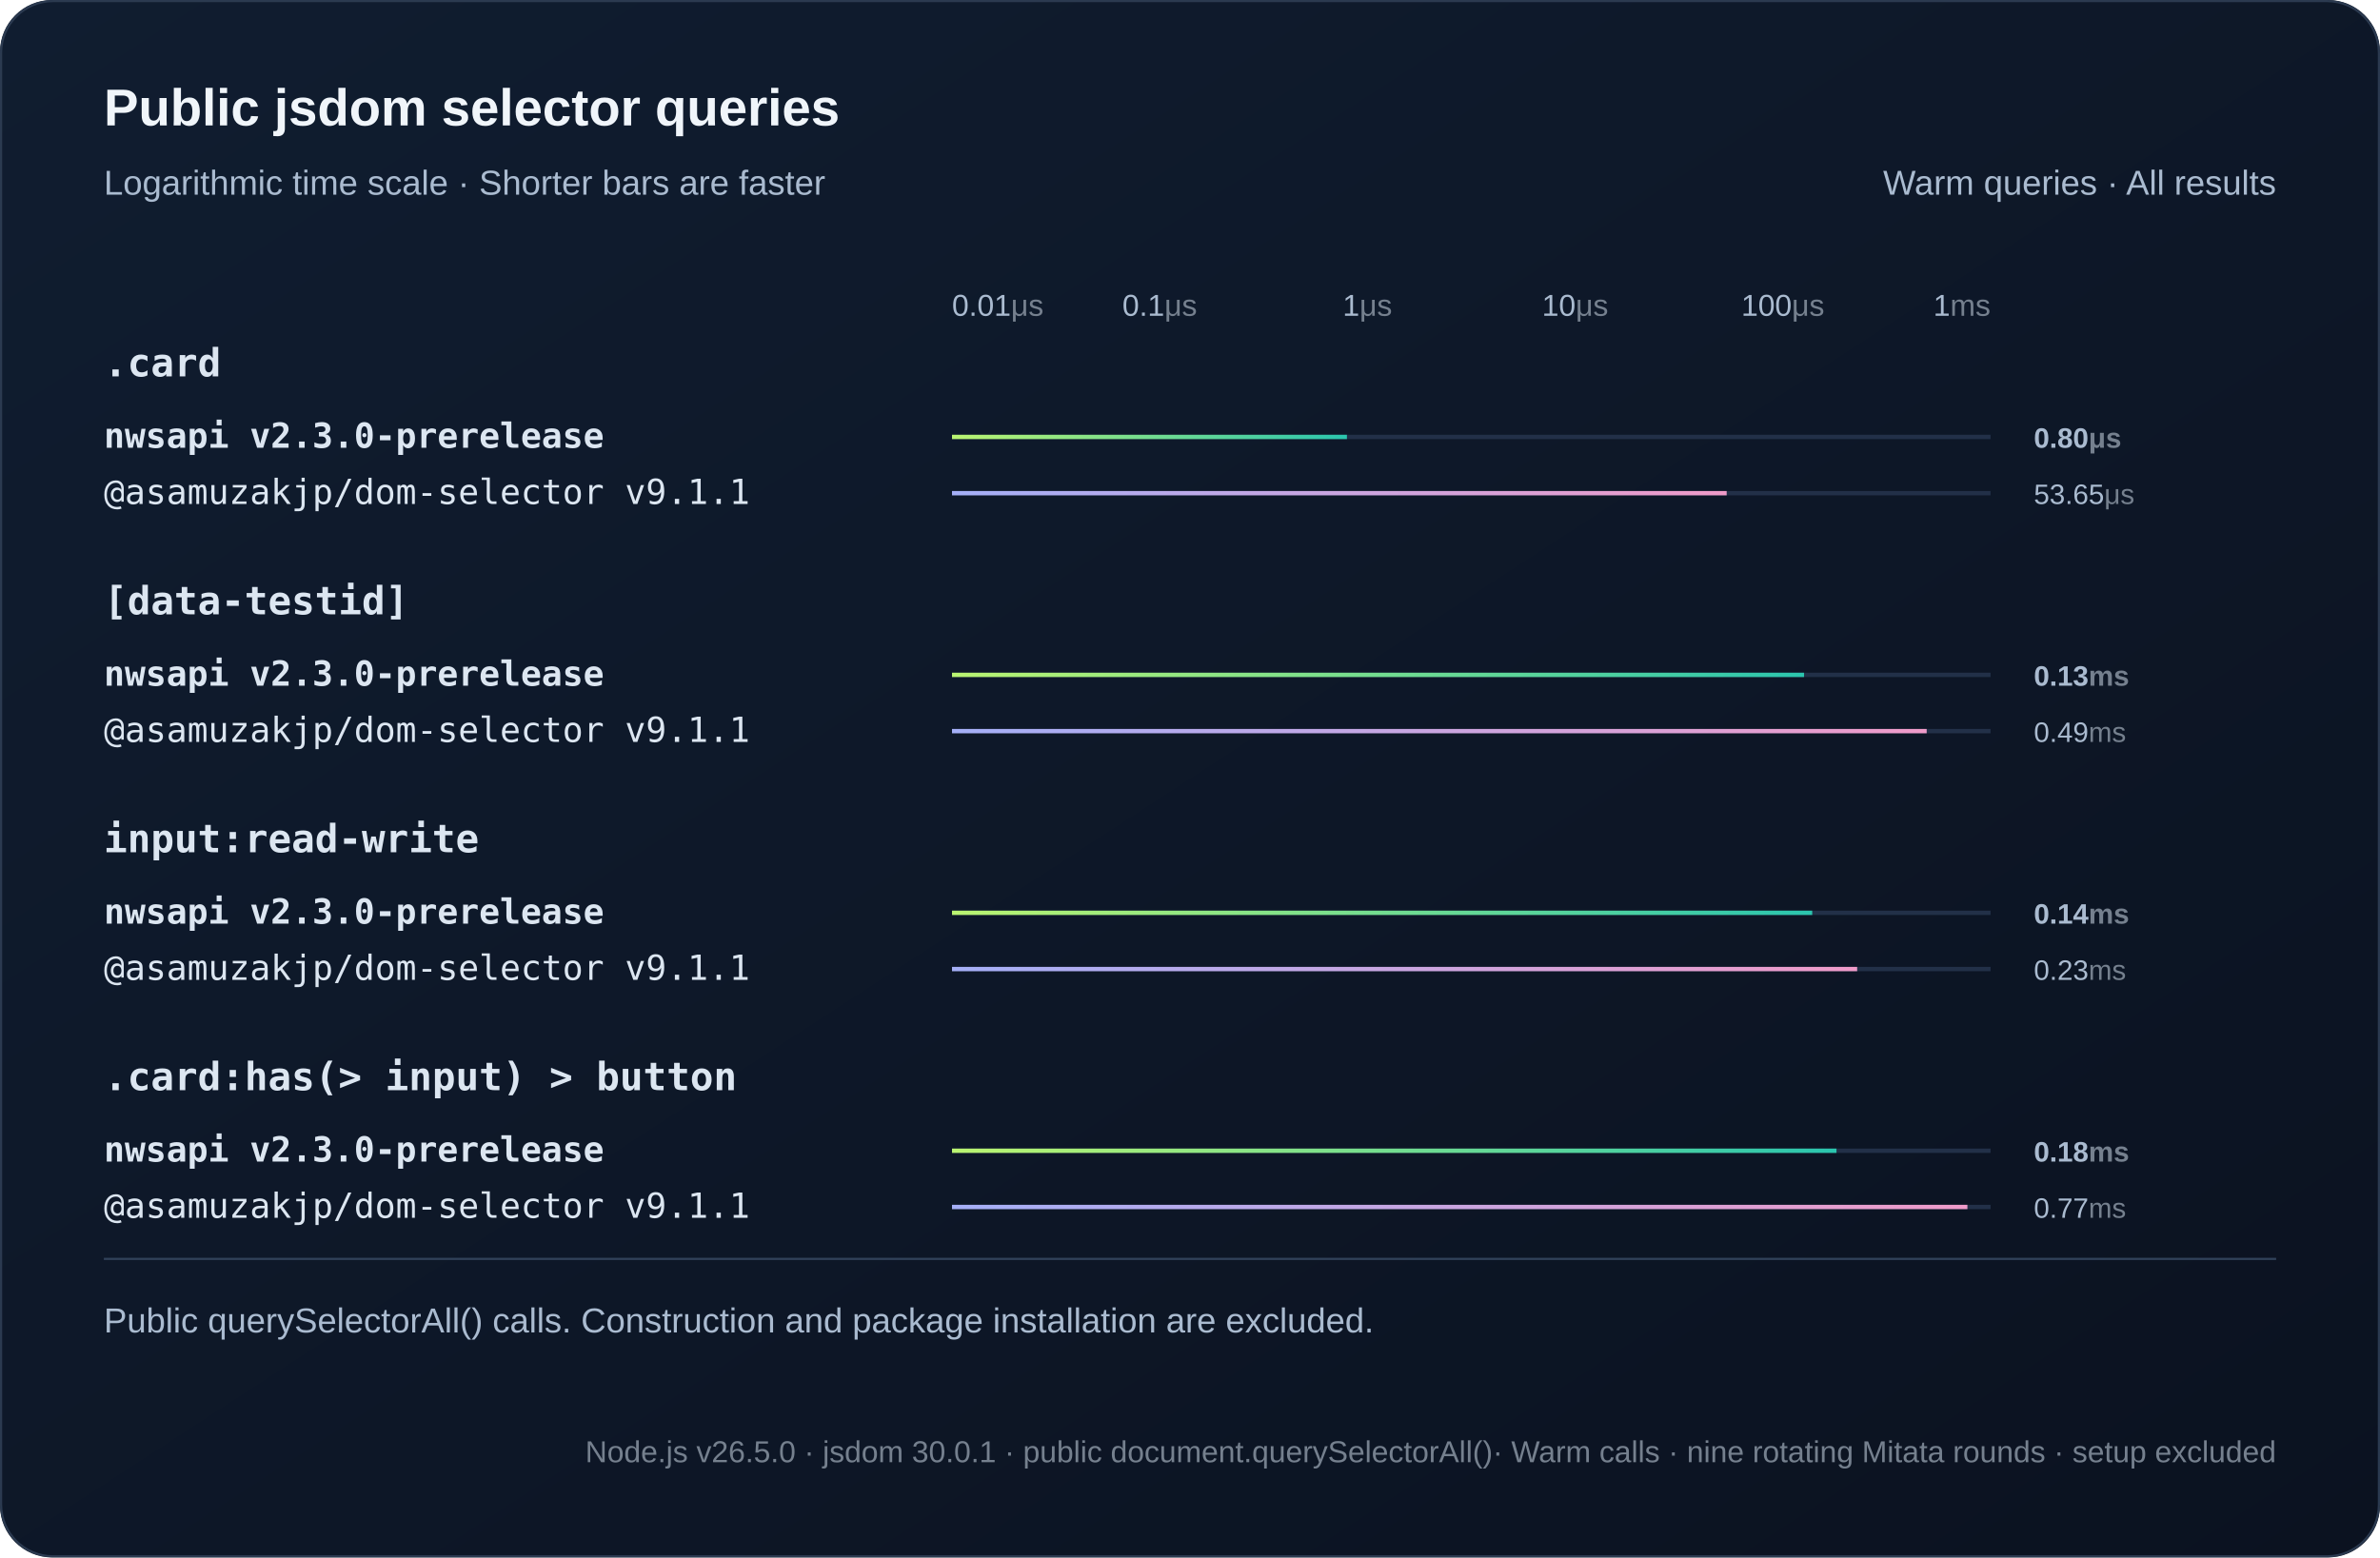
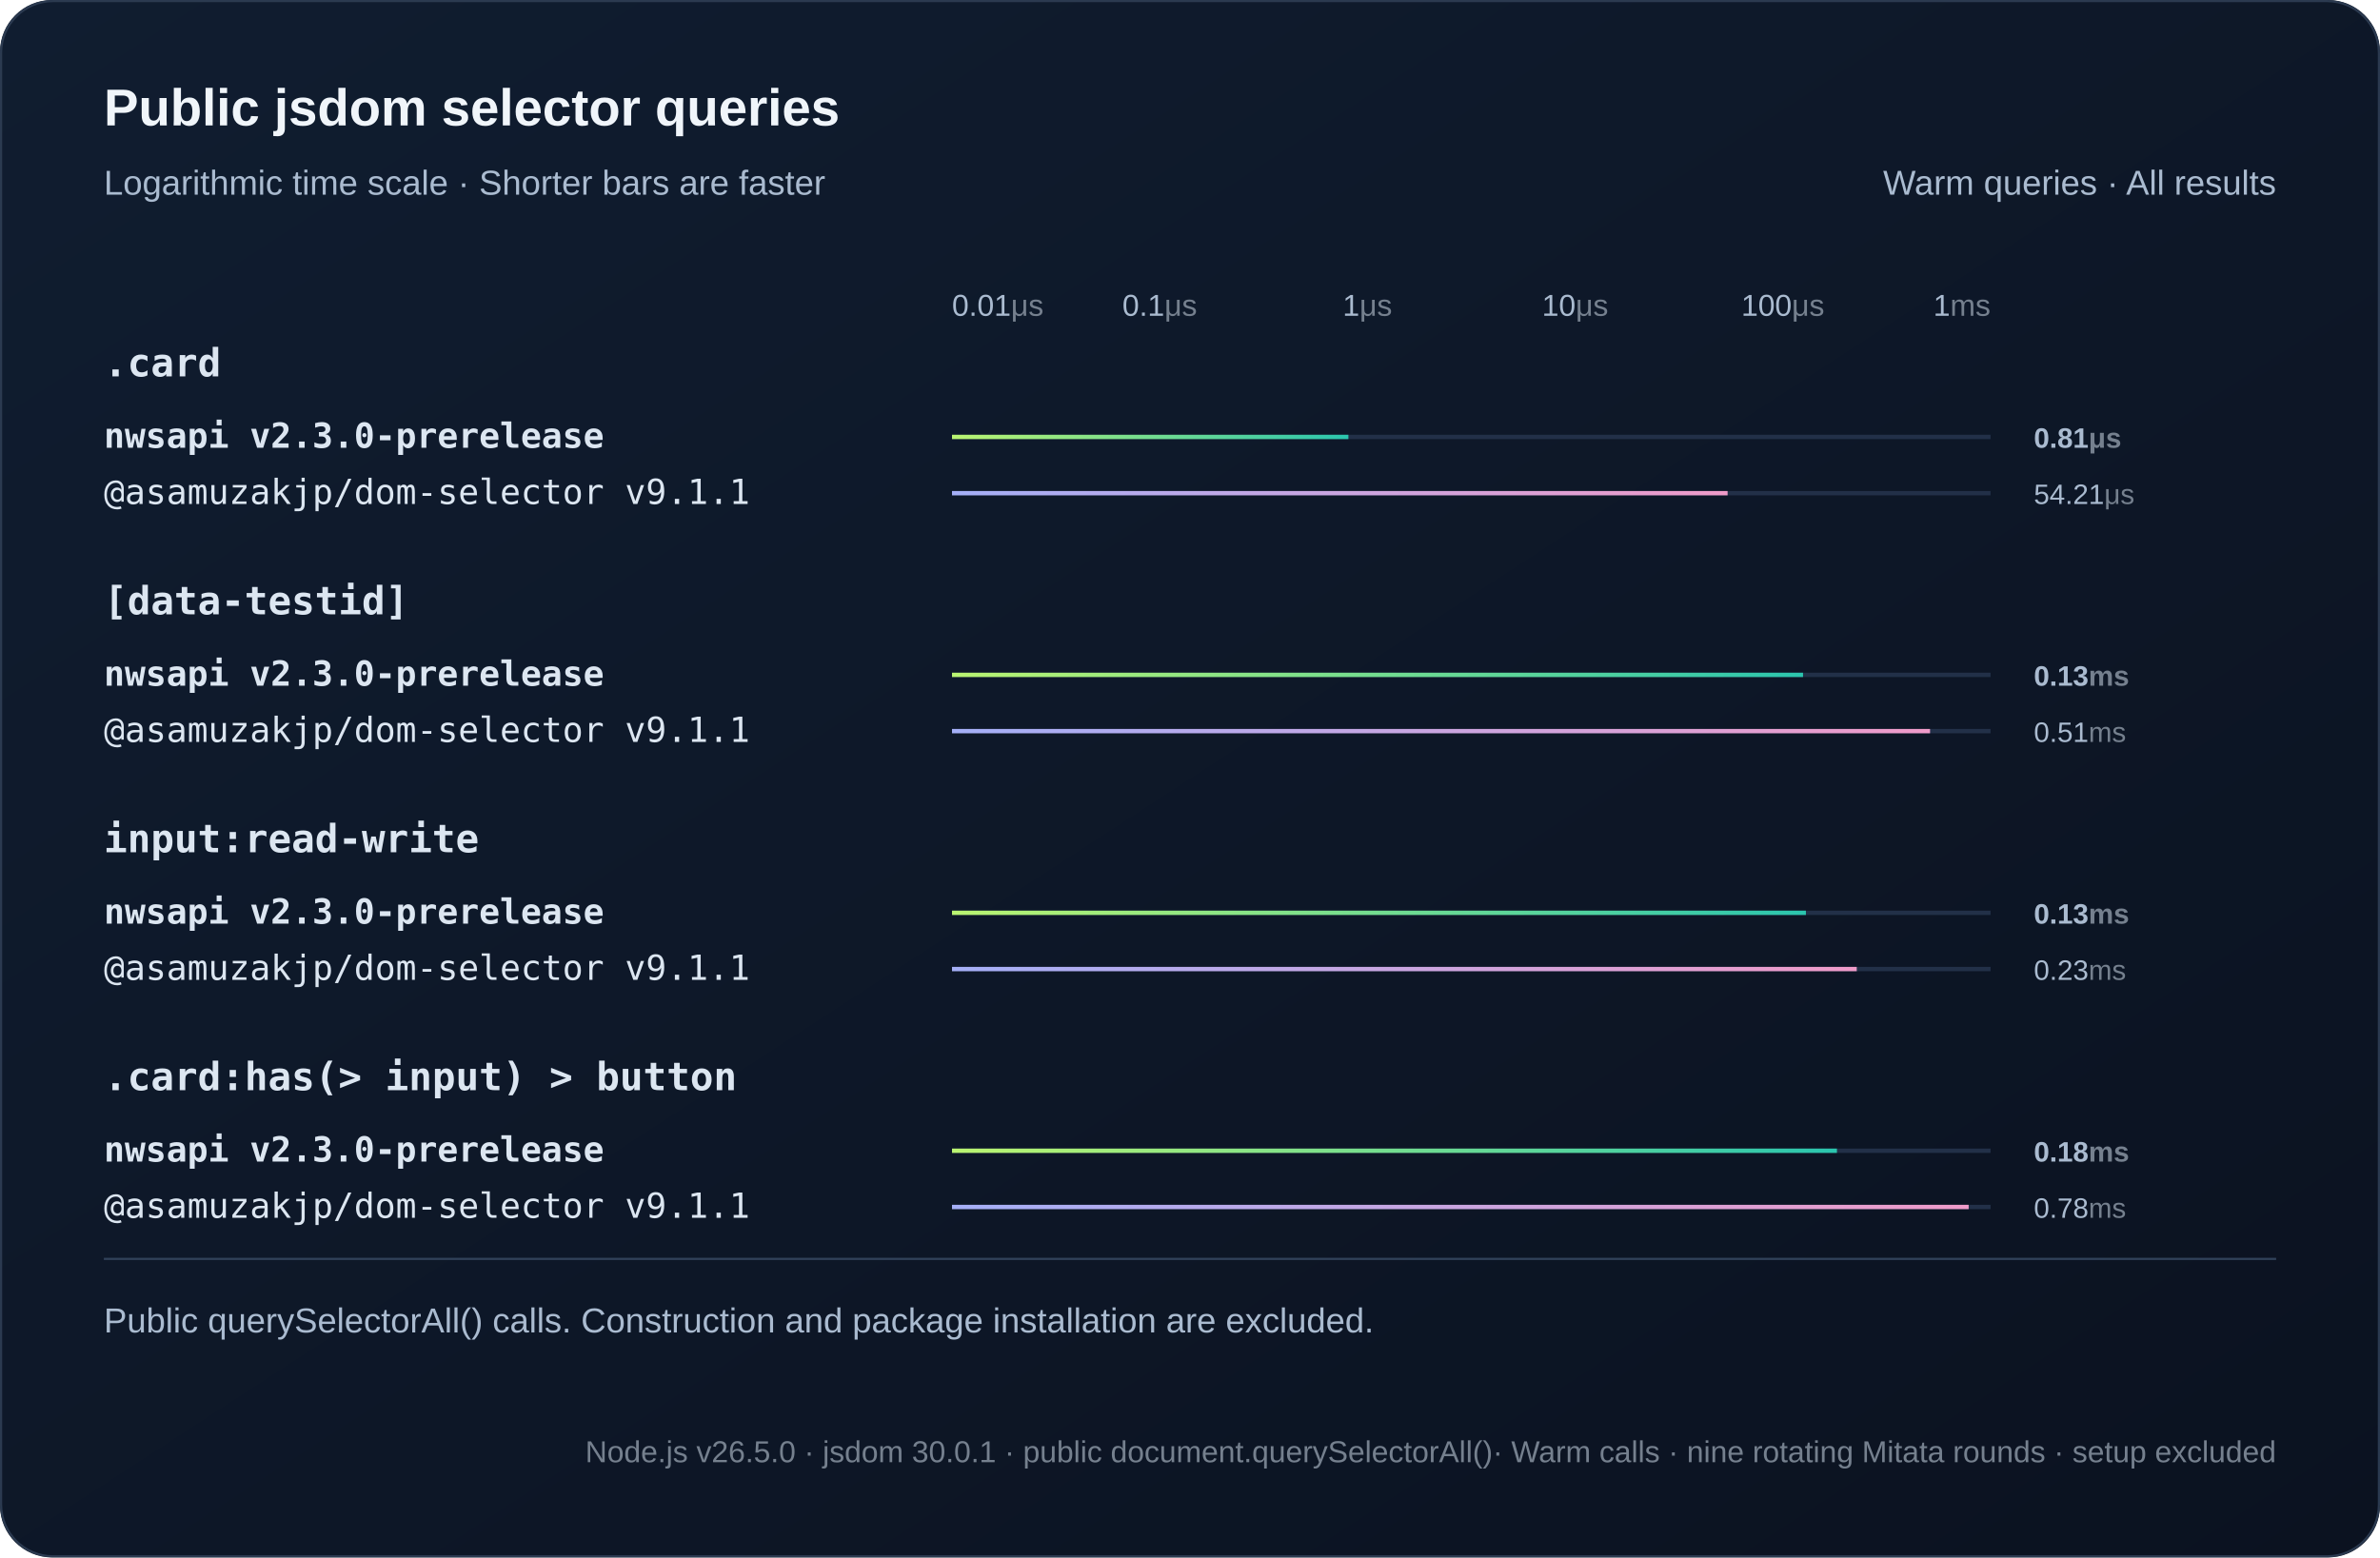
<svg xmlns="http://www.w3.org/2000/svg" width="1100" height="720" viewBox="0 0 1100 720" role="img">
  <defs>
    <linearGradient id="bg" x2="1" y2="1">
      <stop stop-color="#101d30" />
      <stop offset="1" stop-color="#0b1220" />
    </linearGradient>
    <linearGradient id="series0">
      <stop stop-color="#baf471" />
      <stop offset="1" stop-color="#2bc5ae" />
    </linearGradient>
    <linearGradient id="series1">
      <stop stop-color="#a4aff7" />
      <stop offset="1" stop-color="#ef9bc9" />
    </linearGradient>
  </defs>
  <style>text{font-family:Arial,Helvetica,sans-serif;fill:#f0f5fa}
.muted{fill:#aabbd0;font:16px Arial,Helvetica,sans-serif}
.code{font:18px Consolas,Menlo,monospace;fill:#dce6f1}
.note .code{font:16px Consolas,Menlo,monospace}
.metadata,.metadata .code{fill:#75808e;font-size:14px}
.chart-title{font-size:24px;font-weight:700}
.unit{fill:#75808e}
.package{font-family:Consolas,Menlo,monospace}
.comparison{font-size:14px;font-variant-numeric:tabular-nums}
.tick{fill:#aabbd0;font-size:12px}
.time{fill:#aabbd0;font-size:13px;font-variant-numeric:tabular-nums}
- .engine{font-size:16px}.selector{font-weight:600}.tick{font-size:14px}.bar{transform-box:fill-box;transform-origin:left center;animation:fill 800ms ease-out both}@keyframes fill{from{transform:scaleX(0)}to{transform:scaleX(1)}}@media(prefers-reduced-motion:reduce){.bar{animation:none}}</style>
+ .engine{font-size:16px}.selector{font-weight:600}.tick{font-size:14px}</style>
  <rect width="1100" height="720" rx="24" fill="url(#bg)" />
  <rect x=".5" y=".5" width="1099" height="719" rx="24" fill="none" stroke="#2b3a50" />
  <text x="48" y="58" class="chart-title">Public jsdom selector queries</text>
  <text x="48" y="90" class="muted">Logarithmic time scale · Shorter bars are faster</text>
  <text x="1052" y="90" text-anchor="end" class="muted">Warm queries · All results</text>
  <text x="440" y="146" text-anchor="start" class="tick">0.01<tspan class="unit">μs</tspan>
  </text>
  <text x="536" y="146" text-anchor="middle" class="tick">0.1<tspan class="unit">μs</tspan>
  </text>
  <text x="632" y="146" text-anchor="middle" class="tick">1<tspan class="unit">μs</tspan>
  </text>
  <text x="728" y="146" text-anchor="middle" class="tick">10<tspan class="unit">μs</tspan>
  </text>
  <text x="824" y="146" text-anchor="middle" class="tick">100<tspan class="unit">μs</tspan>
  </text>
  <text x="920" y="146" text-anchor="end" class="tick">1<tspan class="unit">ms</tspan>
  </text>
  <text x="48" y="174" class="code selector">.card</text>
  <g>
    <text x="48" y="207" class="code engine" style="font-weight:700">nwsapi v2.3.0-prerelease</text>
    <path d="M440 202h480" stroke="#223048" stroke-width="2" />
-     <rect class="bar" x="440" y="201" width="182.53" height="2" fill="url(#series0)" />
-     <text x="940" y="207" class="time" style="font-weight:700">0.80<tspan class="unit">μs</tspan>
+     <rect class="bar" x="440" y="201" width="183.21" height="2" fill="url(#series0)" />
+     <text x="940" y="207" class="time" style="font-weight:700">0.81<tspan class="unit">μs</tspan>
    </text>
  </g>
  <g>
    <text x="48" y="233" class="code engine">@asamuzakjp/dom-selector v9.1.1</text>
    <path d="M440 228h480" stroke="#223048" stroke-width="2" />
-     <rect class="bar" x="440" y="227" width="358.04" height="2" fill="url(#series1)" />
-     <text x="940" y="233" class="time">53.65<tspan class="unit">μs</tspan>
+     <rect class="bar" x="440" y="227" width="358.47" height="2" fill="url(#series1)" />
+     <text x="940" y="233" class="time">54.21<tspan class="unit">μs</tspan>
    </text>
  </g>
  <text x="48" y="284" class="code selector">[data-testid]</text>
  <g>
    <text x="48" y="317" class="code engine" style="font-weight:700">nwsapi v2.3.0-prerelease</text>
    <path d="M440 312h480" stroke="#223048" stroke-width="2" />
-     <rect class="bar" x="440" y="311" width="393.81" height="2" fill="url(#series0)" />
+     <rect class="bar" x="440" y="311" width="393.33" height="2" fill="url(#series0)" />
    <text x="940" y="317" class="time" style="font-weight:700">0.13<tspan class="unit">ms</tspan>
    </text>
  </g>
  <g>
    <text x="48" y="343" class="code engine">@asamuzakjp/dom-selector v9.1.1</text>
    <path d="M440 338h480" stroke="#223048" stroke-width="2" />
-     <rect class="bar" x="440" y="337" width="450.48" height="2" fill="url(#series1)" />
-     <text x="940" y="343" class="time">0.49<tspan class="unit">ms</tspan>
+     <rect class="bar" x="440" y="337" width="452.04" height="2" fill="url(#series1)" />
+     <text x="940" y="343" class="time">0.51<tspan class="unit">ms</tspan>
    </text>
  </g>
  <text x="48" y="394" class="code selector">input:read-write</text>
  <g>
    <text x="48" y="427" class="code engine" style="font-weight:700">nwsapi v2.3.0-prerelease</text>
    <path d="M440 422h480" stroke="#223048" stroke-width="2" />
-     <rect class="bar" x="440" y="421" width="397.58" height="2" fill="url(#series0)" />
-     <text x="940" y="427" class="time" style="font-weight:700">0.14<tspan class="unit">ms</tspan>
+     <rect class="bar" x="440" y="421" width="394.66" height="2" fill="url(#series0)" />
+     <text x="940" y="427" class="time" style="font-weight:700">0.13<tspan class="unit">ms</tspan>
    </text>
  </g>
  <g>
    <text x="48" y="453" class="code engine">@asamuzakjp/dom-selector v9.1.1</text>
    <path d="M440 448h480" stroke="#223048" stroke-width="2" />
-     <rect class="bar" x="440" y="447" width="418.35" height="2" fill="url(#series1)" />
+     <rect class="bar" x="440" y="447" width="418.16" height="2" fill="url(#series1)" />
    <text x="940" y="453" class="time">0.23<tspan class="unit">ms</tspan>
    </text>
  </g>
  <text x="48" y="504" class="code selector">.card:has(&gt; input) &gt; button</text>
  <g>
    <text x="48" y="537" class="code engine" style="font-weight:700">nwsapi v2.3.0-prerelease</text>
    <path d="M440 532h480" stroke="#223048" stroke-width="2" />
-     <rect class="bar" x="440" y="531" width="408.79" height="2" fill="url(#series0)" />
+     <rect class="bar" x="440" y="531" width="409" height="2" fill="url(#series0)" />
    <text x="940" y="537" class="time" style="font-weight:700">0.18<tspan class="unit">ms</tspan>
    </text>
  </g>
  <g>
    <text x="48" y="563" class="code engine">@asamuzakjp/dom-selector v9.1.1</text>
    <path d="M440 558h480" stroke="#223048" stroke-width="2" />
-     <rect class="bar" x="440" y="557" width="469.3" height="2" fill="url(#series1)" />
-     <text x="940" y="563" class="time">0.77<tspan class="unit">ms</tspan>
+     <rect class="bar" x="440" y="557" width="469.89" height="2" fill="url(#series1)" />
+     <text x="940" y="563" class="time">0.78<tspan class="unit">ms</tspan>
    </text>
  </g>
  <path d="M48 582h1004" stroke="#304159" />
  <text x="48" y="616" class="muted">Public querySelectorAll() calls. Construction and package installation are excluded.</text>
  <text x="1052" y="676" text-anchor="end" class="muted note metadata">Node.js v26.5.0 · jsdom 30.0.1 · public document.querySelectorAll()<tspan fill="#75808e"> · Warm calls · nine rotating Mitata rounds · setup excluded</tspan>
  </text>
</svg>
